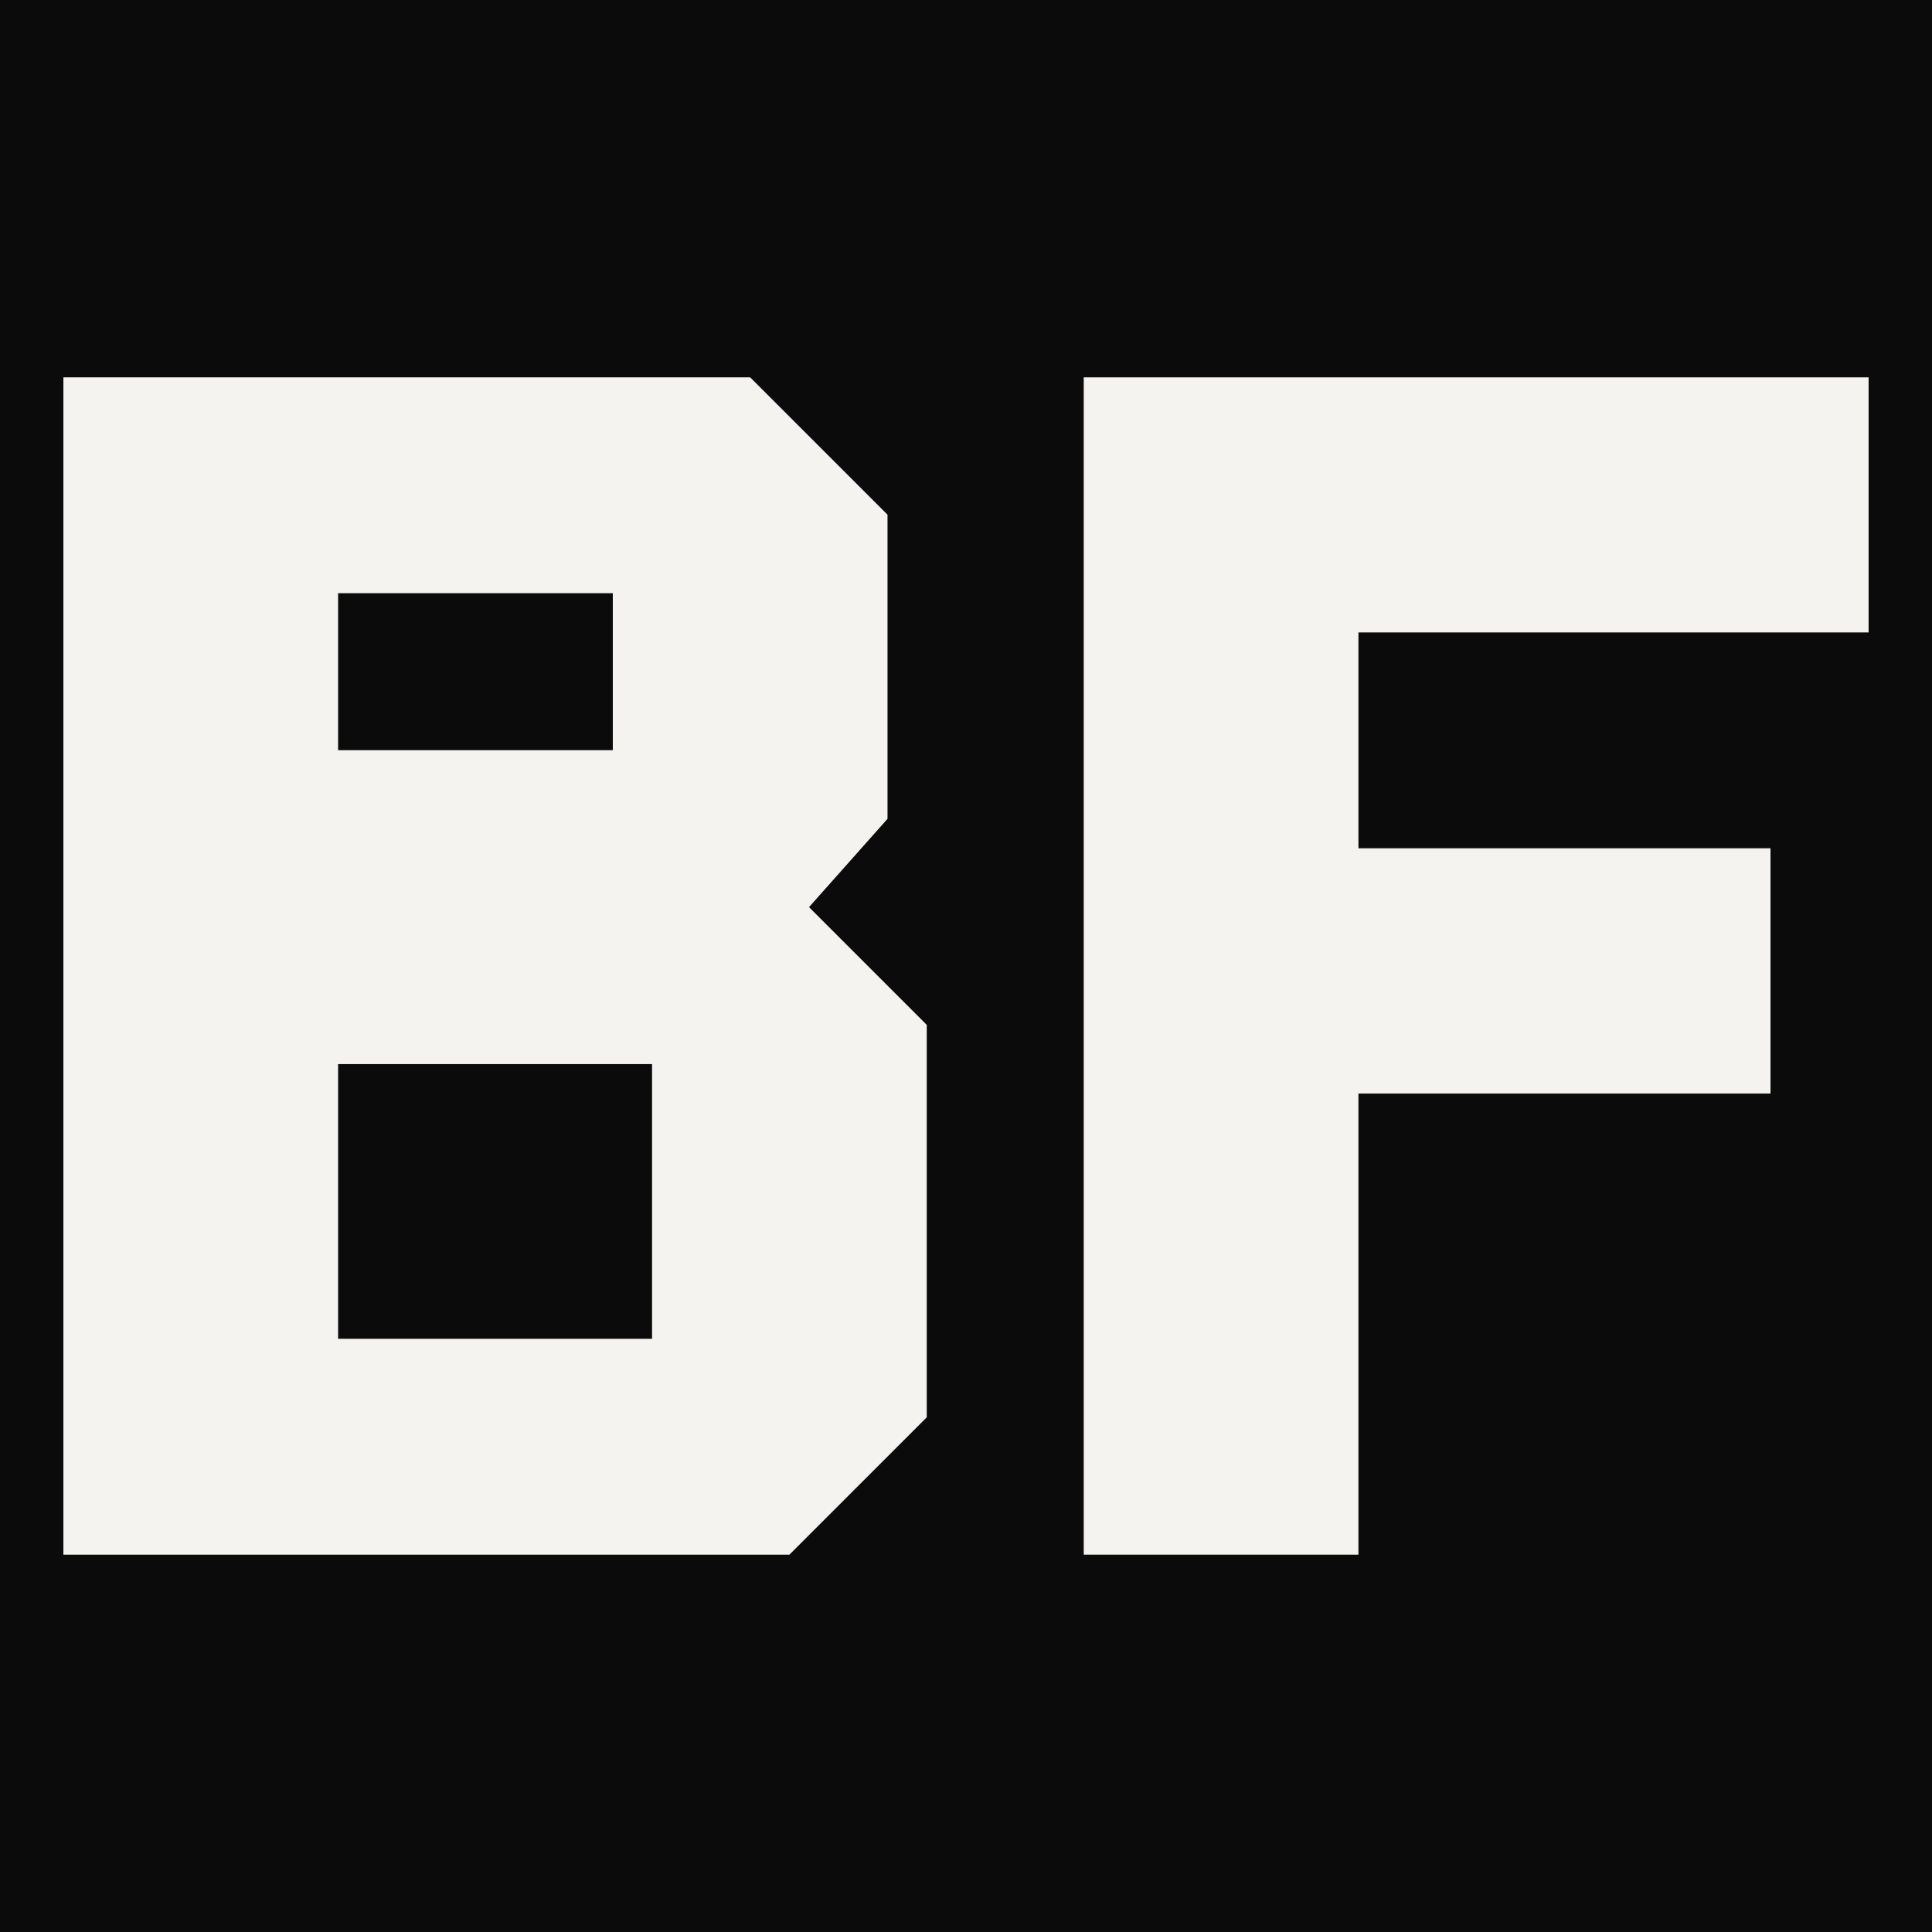
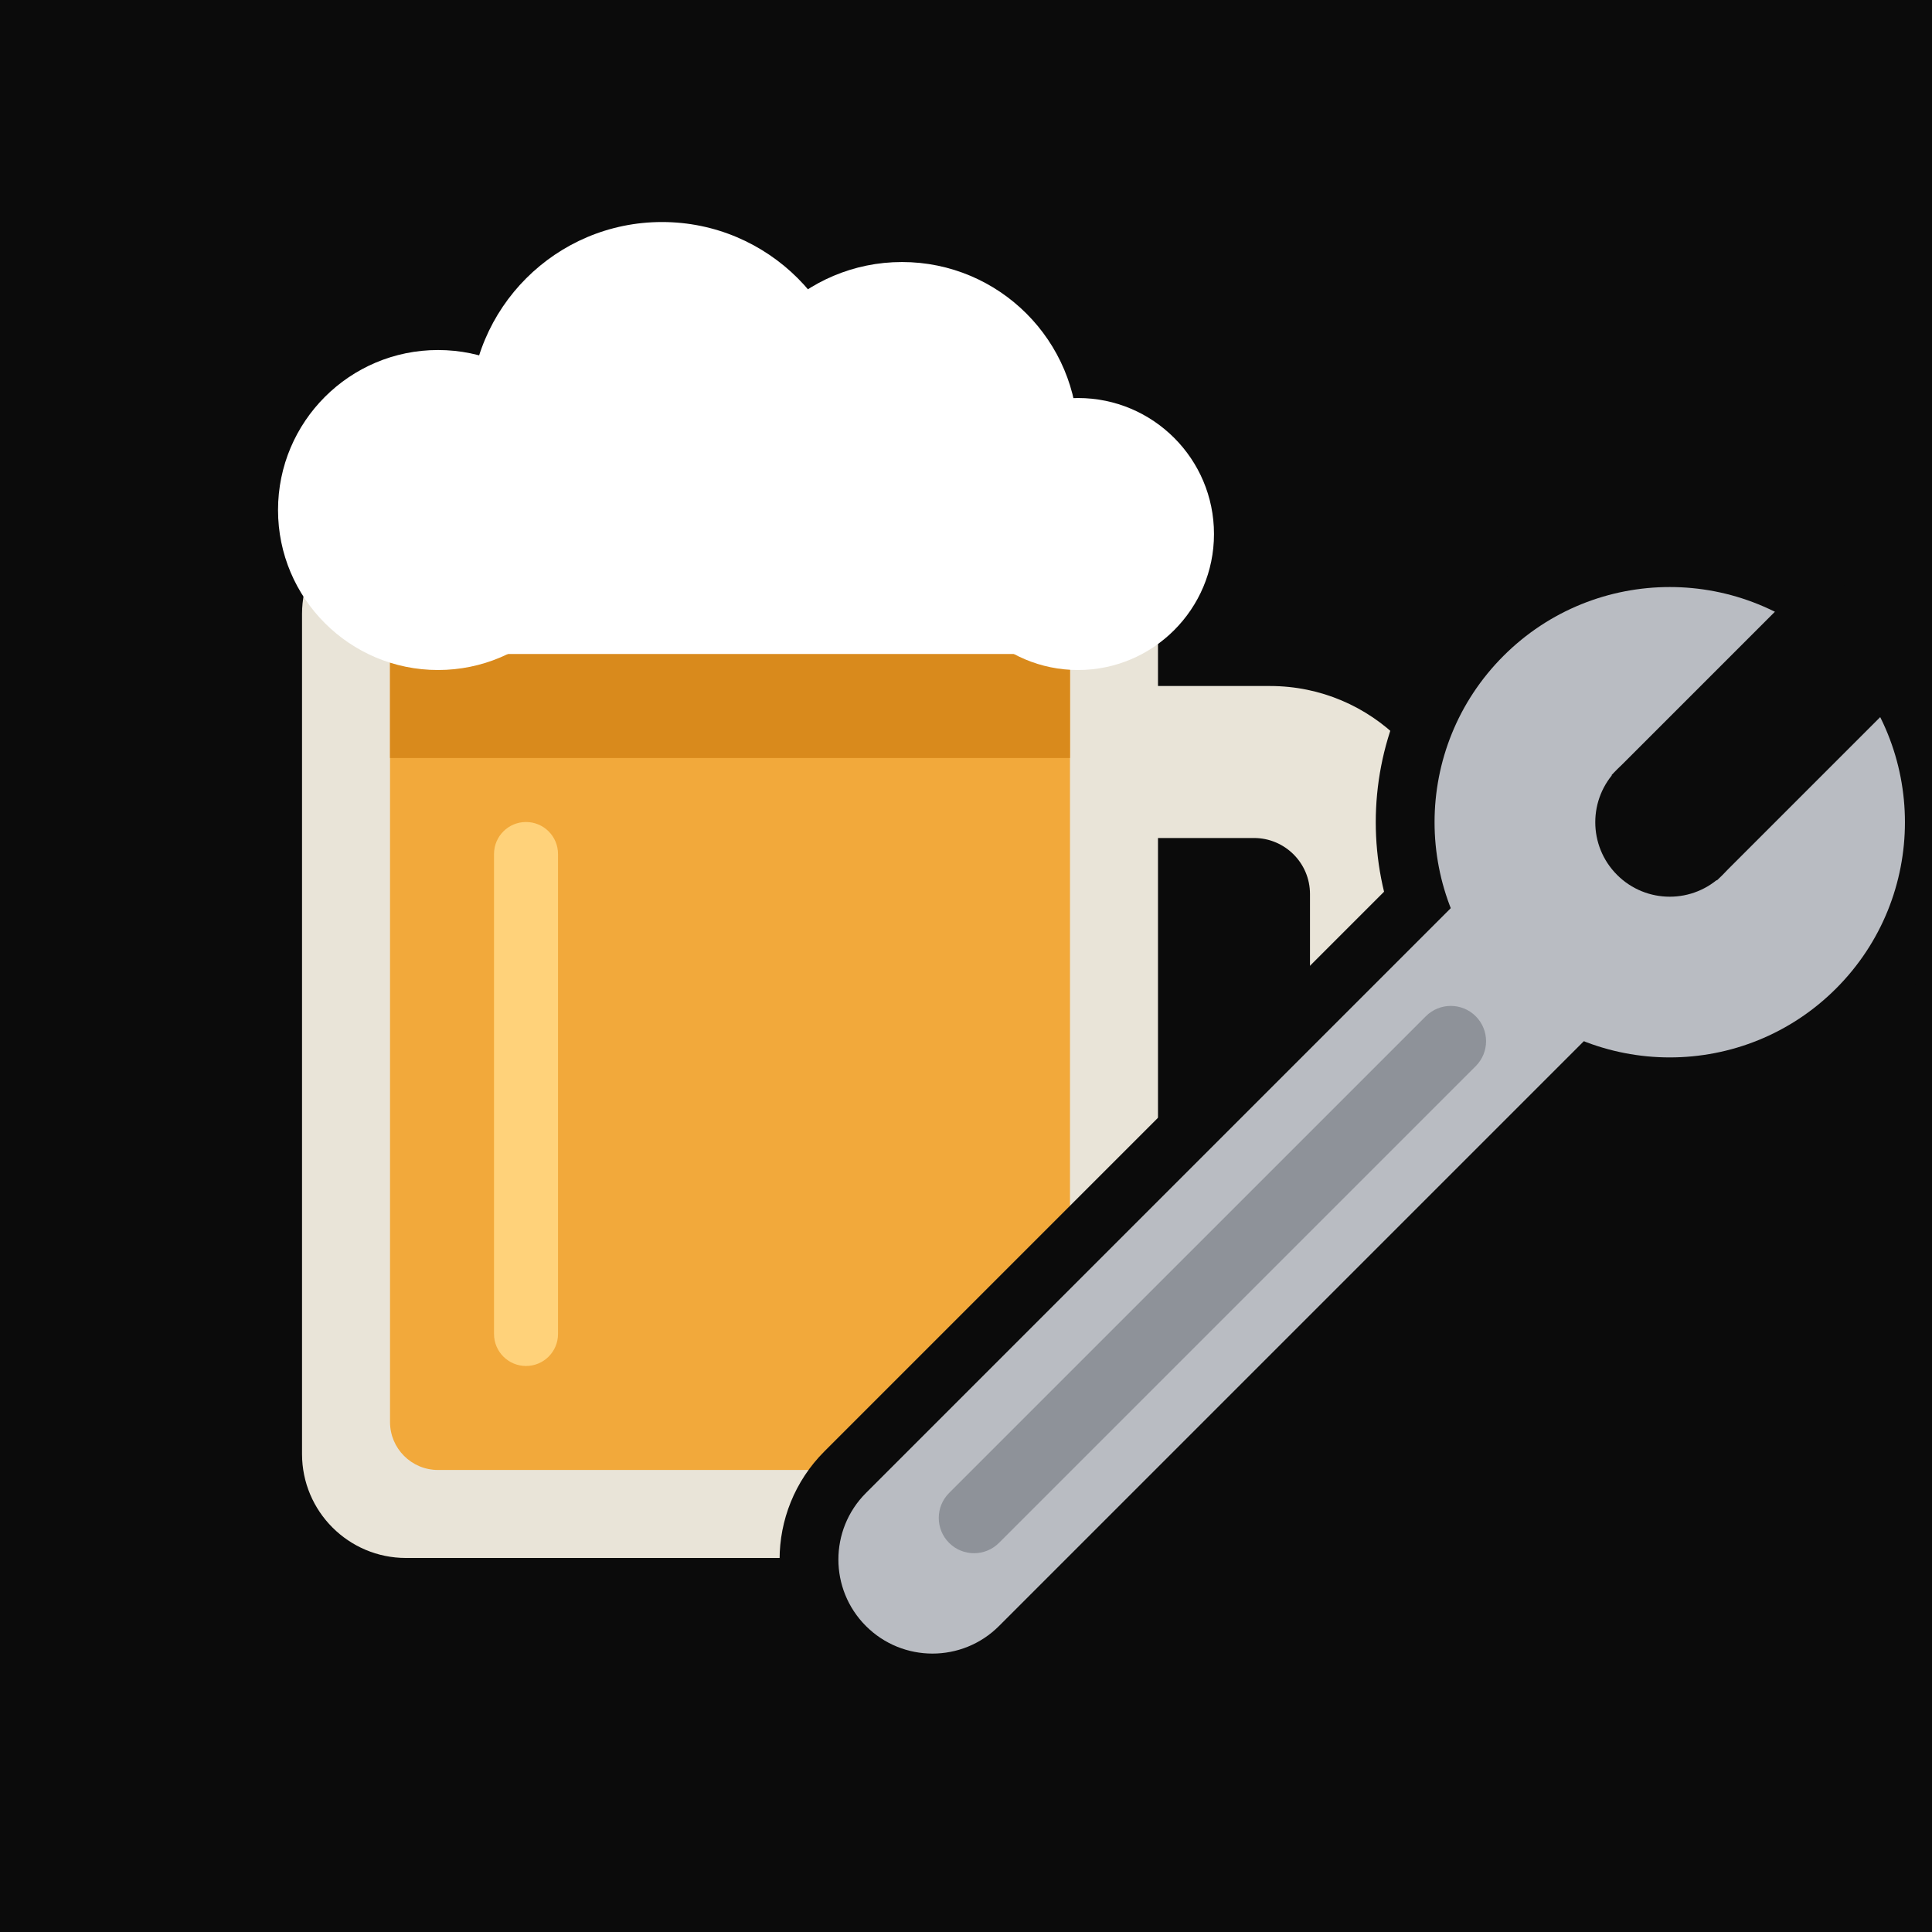
<svg xmlns="http://www.w3.org/2000/svg" viewBox="0 0 512 512">
+   <defs>
+     <mask id="chave-boca">
+       <rect x="-200" y="-300" width="400" height="600" fill="#fff" />
+       <rect x="-19" y="-222" width="38" height="74" fill="#000" />
+       <circle cx="0" cy="-150" r="19" fill="#000" />
+     </mask>
+     <g id="chave">
+       <circle cx="0" cy="-150" r="60" />
+       <rect x="-24" y="-150" width="48" height="290" rx="24" />
+     </g>
+   </defs>
  <rect width="512" height="512" fill="#0b0b0b" />
-   <g fill="#f4f3ef" transform="translate(256 256) scale(1.3) translate(-256 -256)">
-     <path fill-rule="evenodd" d="M72 136H212L240 164V226L224 244L248 268V348L220 376H72Z M128 180H184V212H128Z M128 276H192V332H128Z" />
-     <path d="M280 136H440V188H336V232H420V282H336V376H280Z" />
+   <g transform="translate(256 256) scale(1.06) translate(-278 -284)">
+     <g>
+       <path d="M318 214h36a46 46 0 0 1 46 46v76a46 46 0 0 1-46 46h-36v-38h32a14 14 0 0 0 14-14v-64a14 14 0 0 0-14-14h-32z" fill="#e9e4d8" />
+       <rect x="112" y="170" width="214" height="262" rx="26" fill="#e9e4d8" />
+       <rect x="134" y="196" width="170" height="214" rx="12" fill="#f2a93b" />
+       <rect x="134" y="196" width="170" height="36" fill="#d98a1c" />
+       <rect x="160" y="248" width="16" height="136" rx="8" fill="#ffd27a" />
+       <g fill="#ffffff">
+         <circle cx="146" cy="170" r="40" />
+         <circle cx="202" cy="146" r="48" />
+         <circle cx="262" cy="152" r="44" />
+         <circle cx="306" cy="176" r="34" />
+         <rect x="118" y="160" width="202" height="46" rx="20" />
+       </g>
+     </g>
+     <g transform="translate(350 352) rotate(45) scale(0.98)">
+       <g mask="url(#chave-boca)">
+         <use href="#chave" fill="#0b0b0b" stroke="#0b0b0b" stroke-width="30" stroke-linejoin="round" />
+         <use href="#chave" fill="#b9bcc2" />
+         <rect x="-9" y="-80" width="18" height="190" rx="9" fill="#8e9299" />
+       </g>
+     </g>
  </g>
</svg>
